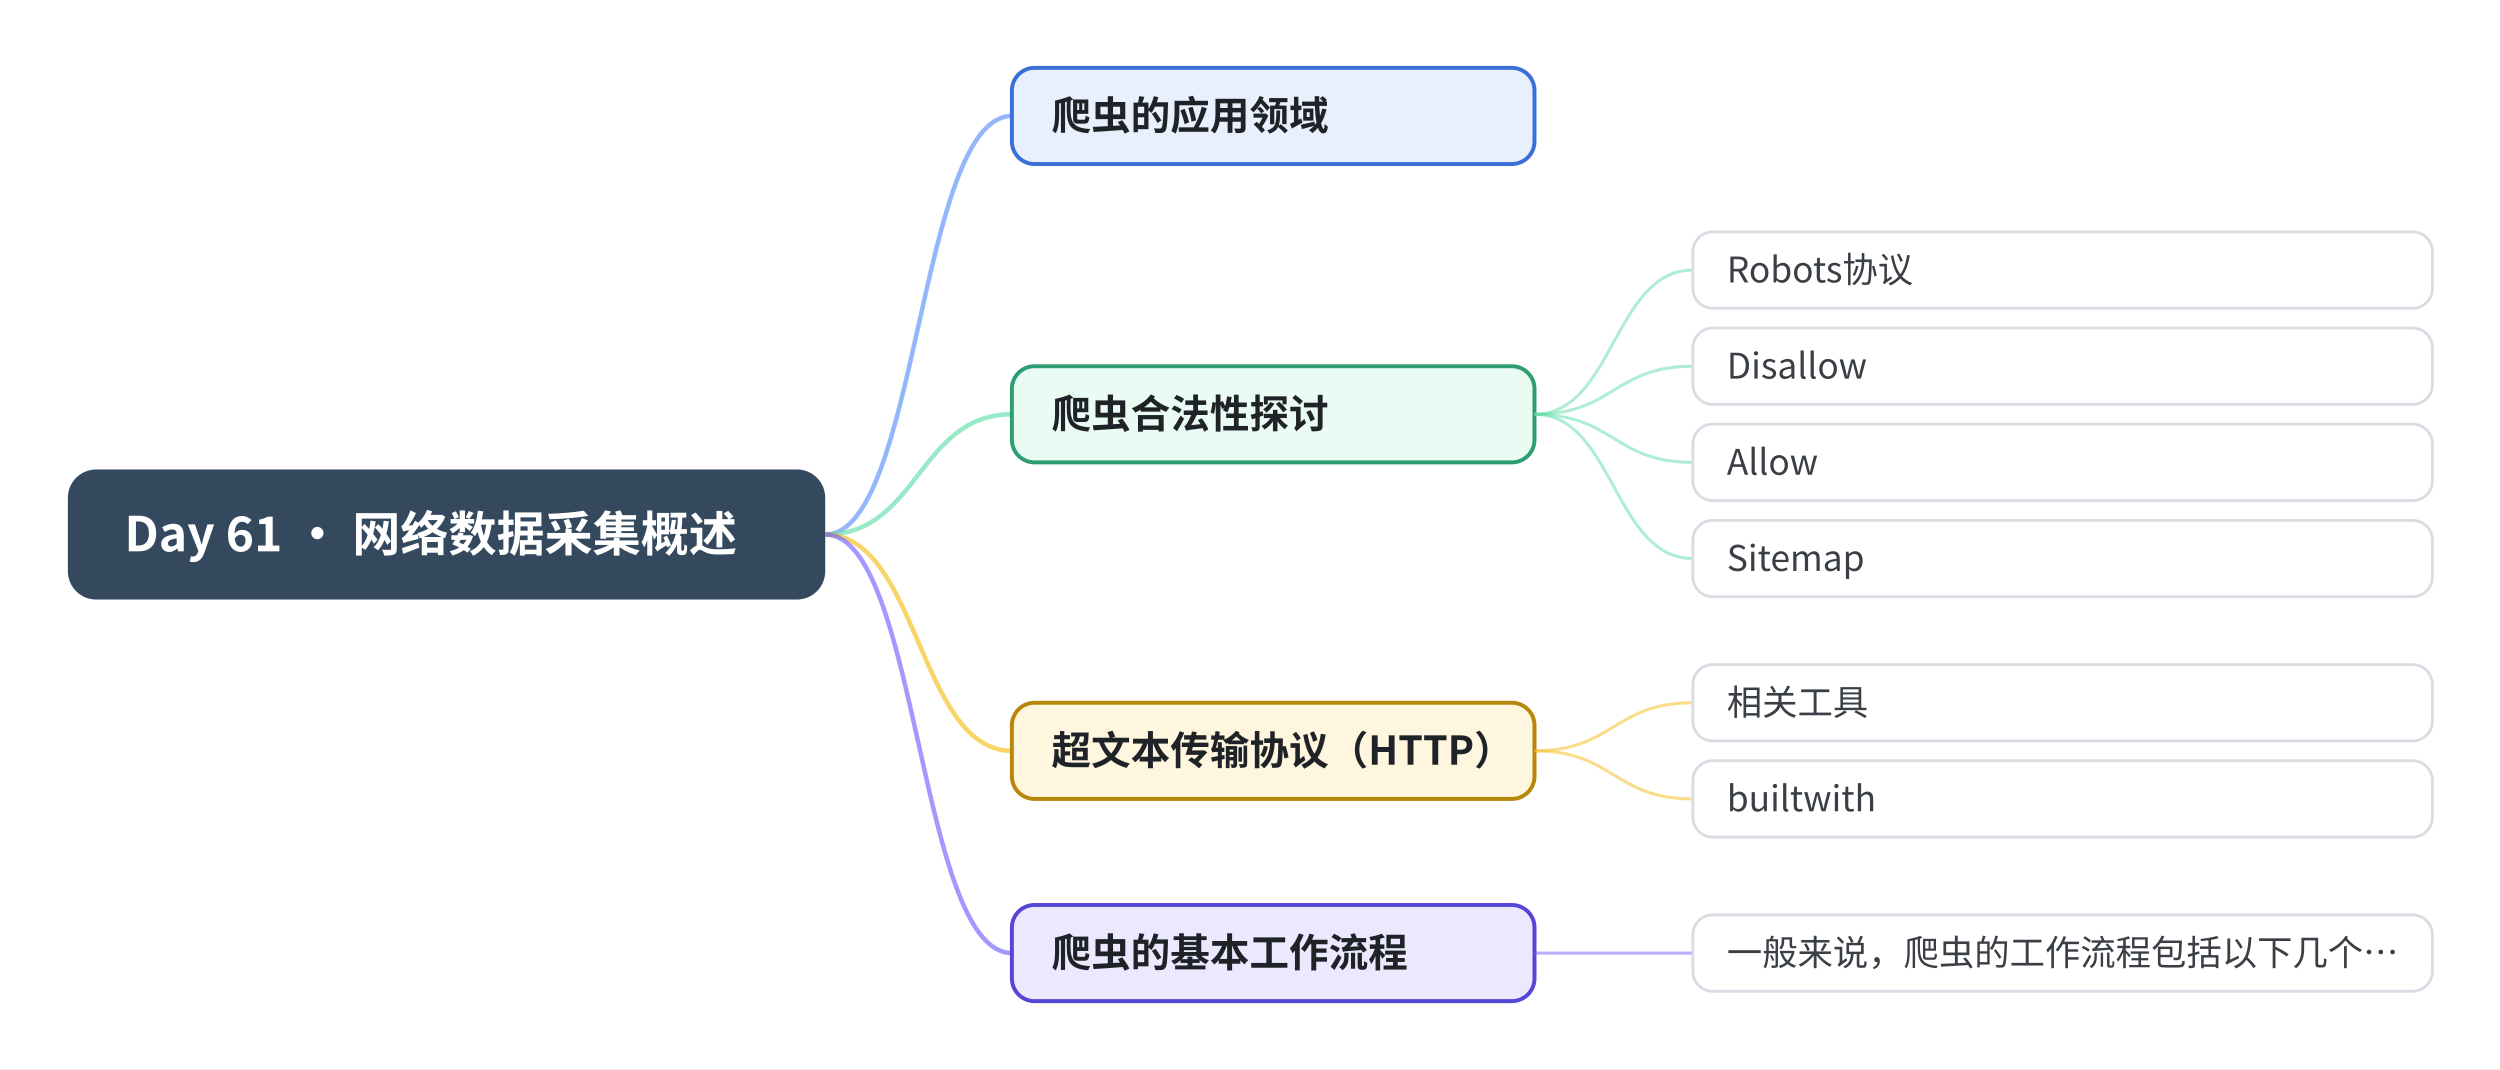
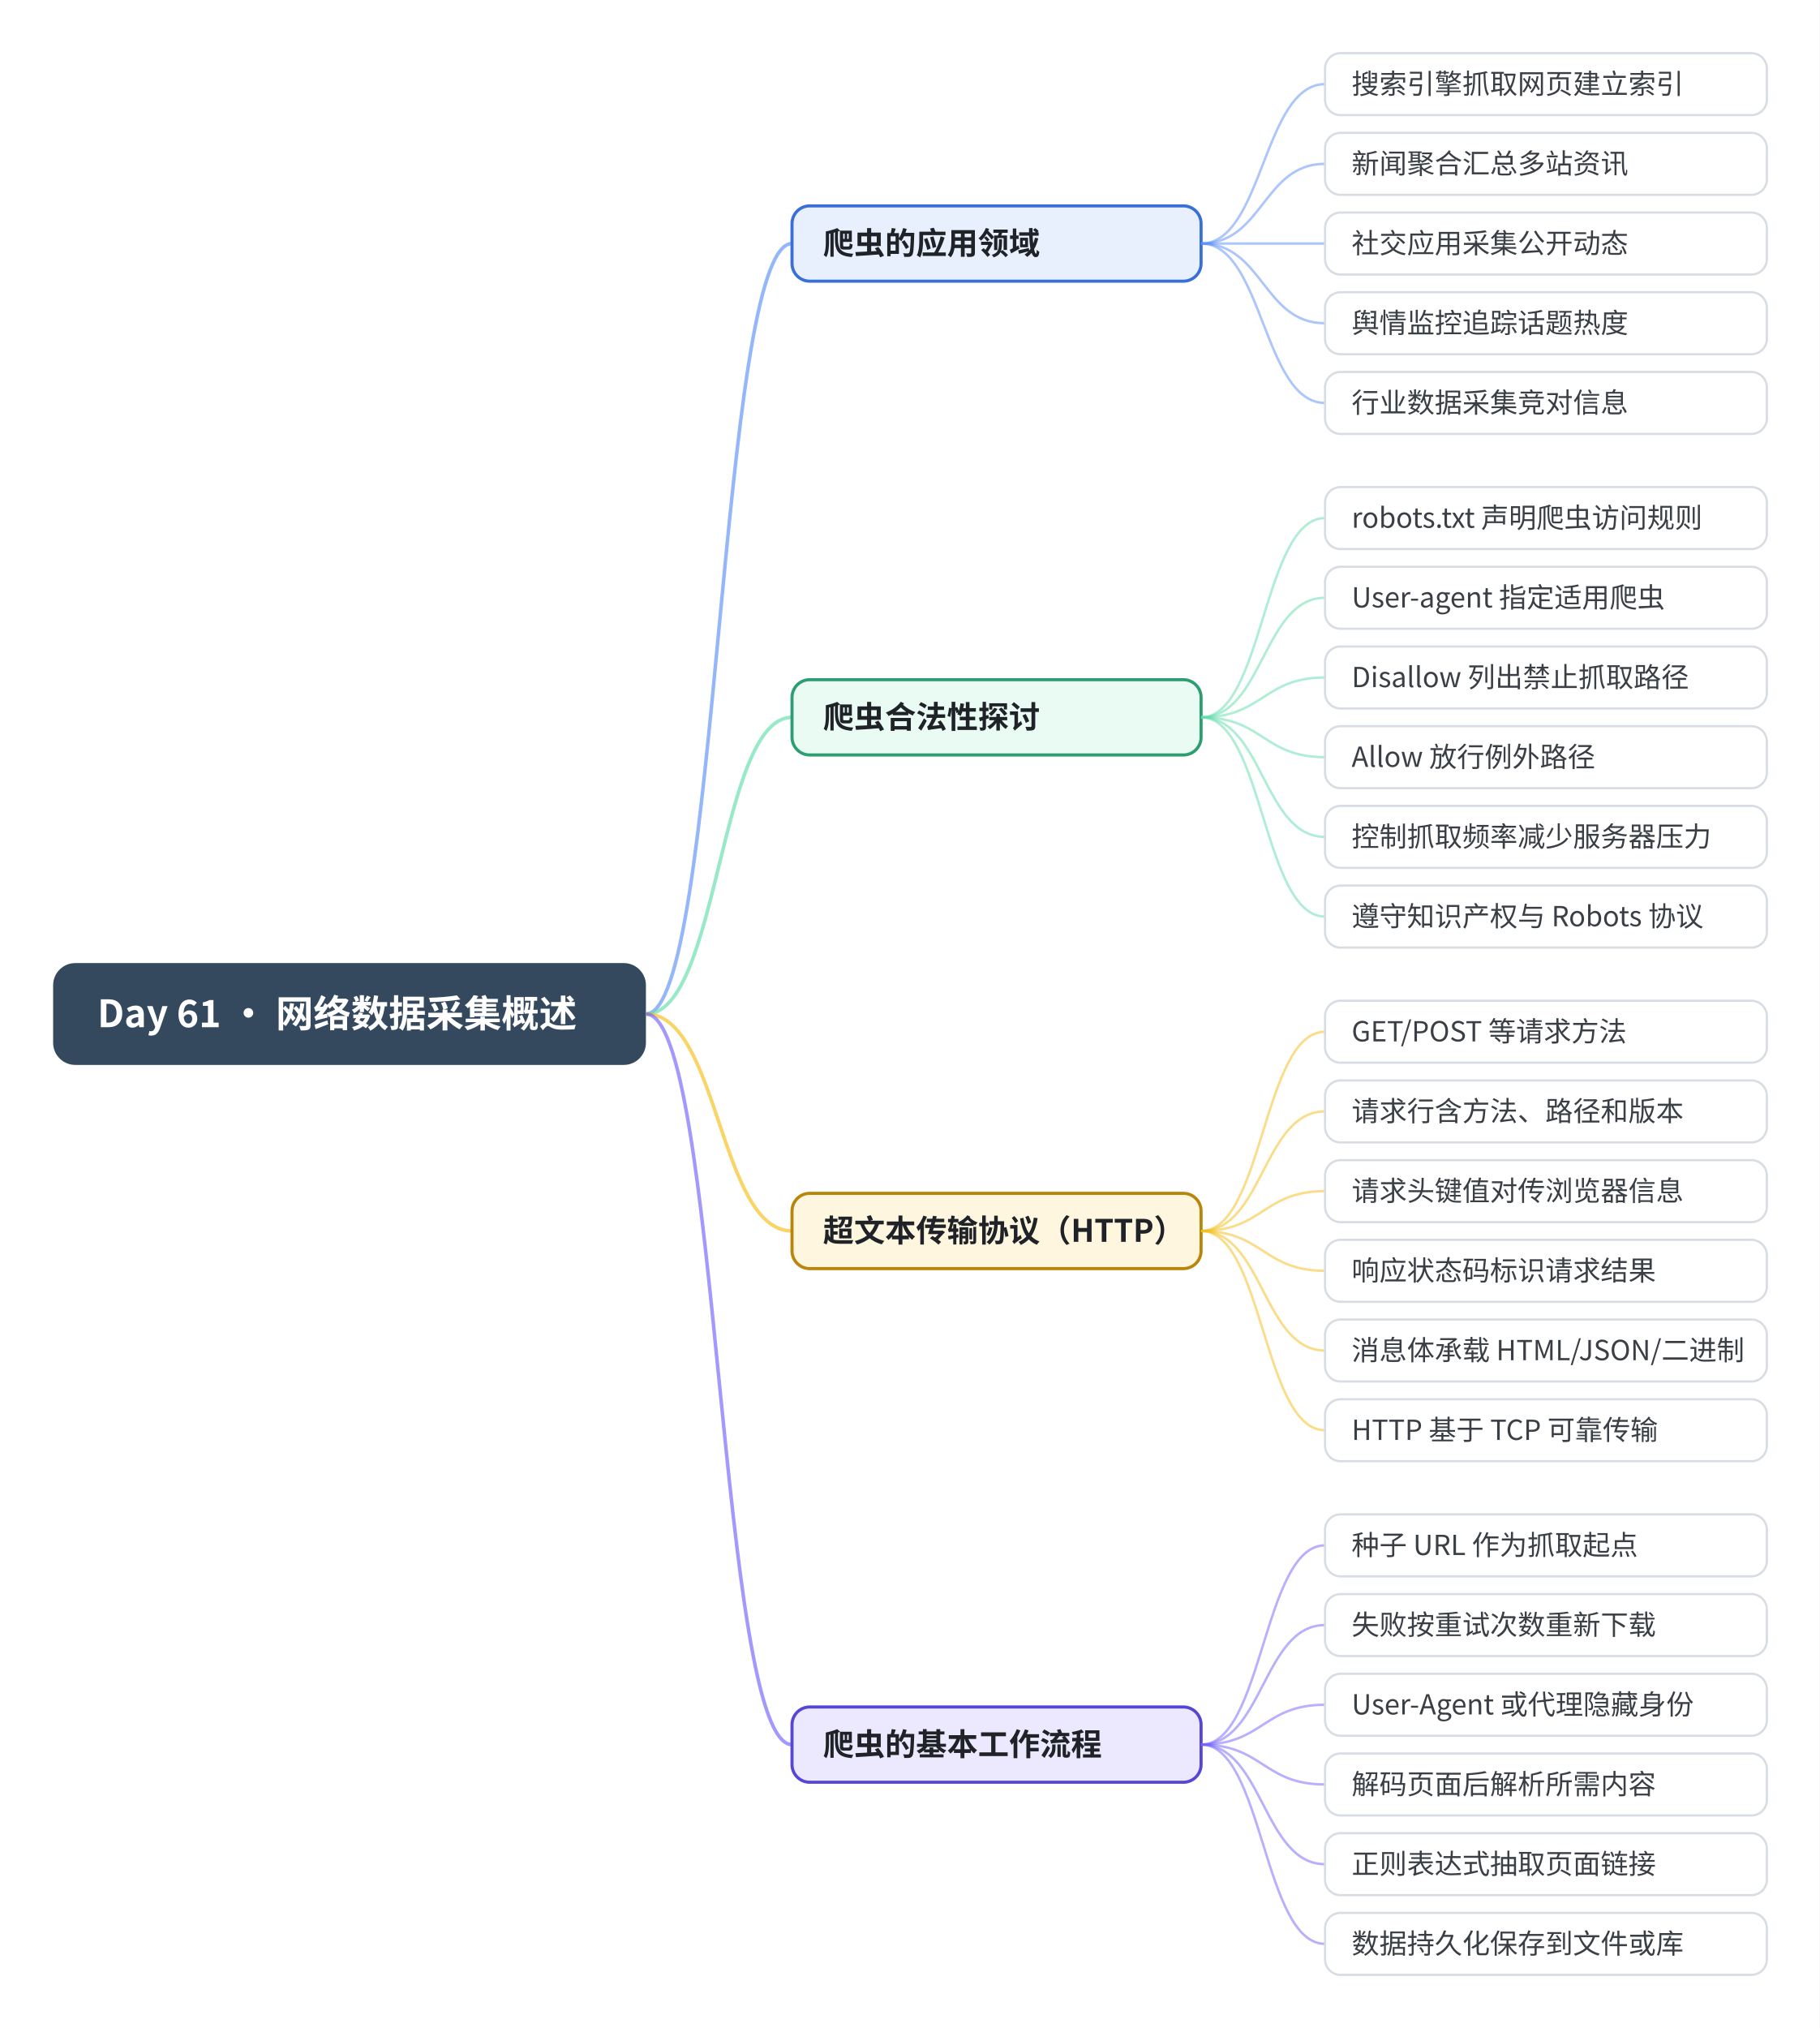
- <svg xmlns="http://www.w3.org/2000/svg" width="884" height="378" viewBox="0 0 884 378" font-family="Microsoft YaHei, PingFang SC, Hiragino Sans GB, Noto Sans CJK SC, sans-serif">
-   <rect width="884" height="378" fill="#ffffff" />
-   <rect x="24.0" y="166.0" width="267.8" height="46" rx="10" fill="#35495E" />
-   <text x="44.0" y="189.0" fill="#ffffff" font-size="17" font-weight="bold" dominant-baseline="middle">Day 61 · 网络数据采集概述</text>
-   <path d="M291.8,189.0 C324.8,189.0 324.8,41.0 357.8,41.0" fill="none" stroke="#5B8FF9" stroke-width="1.6" stroke-opacity="0.65" />
-   <rect x="357.8" y="24.0" width="184.8" height="34" rx="8" fill="#5B8FF9" fill-opacity="0.14" stroke="#3A6FD8" stroke-width="1.4" />
-   <text x="371.8" y="41.0" fill="#1f2328" font-size="14" font-weight="bold" dominant-baseline="middle">爬虫的应用领域</text>
-   <path d="M291.8,189.0 C324.8,189.0 324.8,146.5 357.8,146.5" fill="none" stroke="#61DDAA" stroke-width="1.6" stroke-opacity="0.65" />
-   <rect x="357.8" y="129.5" width="184.8" height="34" rx="8" fill="#61DDAA" fill-opacity="0.14" stroke="#2E9E72" stroke-width="1.4" />
-   <text x="371.8" y="146.5" fill="#1f2328" font-size="14" font-weight="bold" dominant-baseline="middle">爬虫合法性探讨</text>
-   <path d="M542.6,146.5 C570.6,146.5 570.6,95.5 598.6,95.5" fill="none" stroke="#61DDAA" stroke-width="1.1" stroke-opacity="0.5" />
-   <rect x="598.6" y="82.0" width="261.5" height="27" rx="7" fill="#ffffff" stroke="#d8dce3" stroke-width="1" />
-   <text x="610.6" y="95.5" fill="#3a3f45" font-size="12.5" dominant-baseline="middle">Robots协议</text>
-   <path d="M542.6,146.5 C570.6,146.5 570.6,129.5 598.6,129.5" fill="none" stroke="#61DDAA" stroke-width="1.1" stroke-opacity="0.5" />
-   <rect x="598.6" y="116.0" width="261.5" height="27" rx="7" fill="#ffffff" stroke="#d8dce3" stroke-width="1" />
-   <text x="610.6" y="129.5" fill="#3a3f45" font-size="12.5" dominant-baseline="middle">Disallow</text>
-   <path d="M542.6,146.5 C570.6,146.5 570.6,163.5 598.6,163.5" fill="none" stroke="#61DDAA" stroke-width="1.1" stroke-opacity="0.5" />
-   <rect x="598.6" y="150.0" width="261.5" height="27" rx="7" fill="#ffffff" stroke="#d8dce3" stroke-width="1" />
-   <text x="610.6" y="163.5" fill="#3a3f45" font-size="12.5" dominant-baseline="middle">Allow</text>
-   <path d="M542.6,146.5 C570.6,146.5 570.6,197.5 598.6,197.5" fill="none" stroke="#61DDAA" stroke-width="1.1" stroke-opacity="0.5" />
-   <rect x="598.6" y="184.0" width="261.5" height="27" rx="7" fill="#ffffff" stroke="#d8dce3" stroke-width="1" />
-   <text x="610.6" y="197.5" fill="#3a3f45" font-size="12.5" dominant-baseline="middle">Sitemap</text>
-   <path d="M291.8,189.0 C324.8,189.0 324.8,265.5 357.8,265.5" fill="none" stroke="#F6BD16" stroke-width="1.6" stroke-opacity="0.65" />
-   <rect x="357.8" y="248.5" width="184.8" height="34" rx="8" fill="#F6BD16" fill-opacity="0.14" stroke="#B8860B" stroke-width="1.4" />
-   <text x="371.8" y="265.5" fill="#1f2328" font-size="14" font-weight="bold" dominant-baseline="middle">超文本传输协议（HTTP）</text>
-   <path d="M542.6,265.5 C570.6,265.5 570.6,248.5 598.6,248.5" fill="none" stroke="#F6BD16" stroke-width="1.1" stroke-opacity="0.5" />
-   <rect x="598.6" y="235.0" width="261.5" height="27" rx="7" fill="#ffffff" stroke="#d8dce3" stroke-width="1" />
-   <text x="610.6" y="248.5" fill="#3a3f45" font-size="12.5" dominant-baseline="middle">相关工具</text>
-   <path d="M542.6,265.5 C570.6,265.5 570.6,282.5 598.6,282.5" fill="none" stroke="#F6BD16" stroke-width="1.1" stroke-opacity="0.5" />
-   <rect x="598.6" y="269.0" width="261.5" height="27" rx="7" fill="#ffffff" stroke="#d8dce3" stroke-width="1" />
-   <text x="610.6" y="282.5" fill="#3a3f45" font-size="12.5" dominant-baseline="middle">builtwith</text>
-   <path d="M291.8,189.0 C324.8,189.0 324.8,337.0 357.8,337.0" fill="none" stroke="#7262FD" stroke-width="1.6" stroke-opacity="0.65" />
-   <rect x="357.8" y="320.0" width="184.8" height="34" rx="8" fill="#7262FD" fill-opacity="0.14" stroke="#5546D6" stroke-width="1.4" />
-   <text x="371.8" y="337.0" fill="#1f2328" font-size="14" font-weight="bold" dominant-baseline="middle">爬虫的基本工作流程</text>
-   <path d="M542.6,337.0 C570.6,337.0 570.6,337.0 598.6,337.0" fill="none" stroke="#7262FD" stroke-width="1.1" stroke-opacity="0.5" />
-   <rect x="598.6" y="323.5" width="261.5" height="27" rx="7" fill="#ffffff" stroke="#d8dce3" stroke-width="1" />
-   <text x="610.6" y="337.0" fill="#3a3f45" font-size="12.5" dominant-baseline="middle">一般来说，爬虫的工作流程包括以下几个…</text>
+ <svg xmlns="http://www.w3.org/2000/svg" width="822" height="916" viewBox="0 0 822 916" font-family="Microsoft YaHei, PingFang SC, Hiragino Sans GB, Noto Sans CJK SC, sans-serif">
+   <rect width="822" height="916" fill="#ffffff" />
+   <rect x="24.0" y="435.0" width="267.8" height="46" rx="10" fill="#35495E" />
+   <text x="44.0" y="458.0" fill="#ffffff" font-size="17" font-weight="bold" dominant-baseline="middle">Day 61 · 网络数据采集概述</text>
+   <path d="M291.8,458.0 C324.8,458.0 324.8,110.0 357.8,110.0" fill="none" stroke="#5B8FF9" stroke-width="1.6" stroke-opacity="0.65" />
+   <rect x="357.8" y="93.0" width="184.8" height="34" rx="8" fill="#5B8FF9" fill-opacity="0.14" stroke="#3A6FD8" stroke-width="1.4" />
+   <text x="371.8" y="110.0" fill="#1f2328" font-size="14" font-weight="bold" dominant-baseline="middle">爬虫的应用领域</text>
+   <path d="M542.6,110.0 C570.6,110.0 570.6,38.0 598.6,38.0" fill="none" stroke="#5B8FF9" stroke-width="1.1" stroke-opacity="0.5" />
+   <rect x="598.6" y="24.0" width="199.6" height="28" rx="7" fill="#ffffff" stroke="#d8dce3" stroke-width="1" />
+   <text x="610.6" y="38.0" fill="#3a3f45" font-size="12.5" dominant-baseline="middle">搜索引擎抓取网页建立索引</text>
+   <path d="M542.6,110.0 C570.6,110.0 570.6,74.0 598.6,74.0" fill="none" stroke="#5B8FF9" stroke-width="1.1" stroke-opacity="0.5" />
+   <rect x="598.6" y="60.0" width="199.6" height="28" rx="7" fill="#ffffff" stroke="#d8dce3" stroke-width="1" />
+   <text x="610.6" y="74.0" fill="#3a3f45" font-size="12.5" dominant-baseline="middle">新闻聚合汇总多站资讯</text>
+   <path d="M542.6,110.0 C570.6,110.0 570.6,110.0 598.6,110.0" fill="none" stroke="#5B8FF9" stroke-width="1.1" stroke-opacity="0.5" />
+   <rect x="598.6" y="96.0" width="199.6" height="28" rx="7" fill="#ffffff" stroke="#d8dce3" stroke-width="1" />
+   <text x="610.6" y="110.0" fill="#3a3f45" font-size="12.5" dominant-baseline="middle">社交应用采集公开动态</text>
+   <path d="M542.6,110.0 C570.6,110.0 570.6,146.0 598.6,146.0" fill="none" stroke="#5B8FF9" stroke-width="1.1" stroke-opacity="0.5" />
+   <rect x="598.6" y="132.0" width="199.6" height="28" rx="7" fill="#ffffff" stroke="#d8dce3" stroke-width="1" />
+   <text x="610.6" y="146.0" fill="#3a3f45" font-size="12.5" dominant-baseline="middle">舆情监控追踪话题热度</text>
+   <path d="M542.6,110.0 C570.6,110.0 570.6,182.0 598.6,182.0" fill="none" stroke="#5B8FF9" stroke-width="1.1" stroke-opacity="0.5" />
+   <rect x="598.6" y="168.0" width="199.6" height="28" rx="7" fill="#ffffff" stroke="#d8dce3" stroke-width="1" />
+   <text x="610.6" y="182.0" fill="#3a3f45" font-size="12.5" dominant-baseline="middle">行业数据采集竞对信息</text>
+   <path d="M291.8,458.0 C324.8,458.0 324.8,324.0 357.8,324.0" fill="none" stroke="#61DDAA" stroke-width="1.6" stroke-opacity="0.65" />
+   <rect x="357.8" y="307.0" width="184.8" height="34" rx="8" fill="#61DDAA" fill-opacity="0.14" stroke="#2E9E72" stroke-width="1.4" />
+   <text x="371.8" y="324.0" fill="#1f2328" font-size="14" font-weight="bold" dominant-baseline="middle">爬虫合法性探讨</text>
+   <path d="M542.6,324.0 C570.6,324.0 570.6,234.0 598.6,234.0" fill="none" stroke="#61DDAA" stroke-width="1.1" stroke-opacity="0.5" />
+   <rect x="598.6" y="220.0" width="199.6" height="28" rx="7" fill="#ffffff" stroke="#d8dce3" stroke-width="1" />
+   <text x="610.6" y="234.0" fill="#3a3f45" font-size="12.5" dominant-baseline="middle">robots.txt 声明爬虫访问规则</text>
+   <path d="M542.6,324.0 C570.6,324.0 570.6,270.0 598.6,270.0" fill="none" stroke="#61DDAA" stroke-width="1.1" stroke-opacity="0.5" />
+   <rect x="598.6" y="256.0" width="199.6" height="28" rx="7" fill="#ffffff" stroke="#d8dce3" stroke-width="1" />
+   <text x="610.6" y="270.0" fill="#3a3f45" font-size="12.5" dominant-baseline="middle">User-agent 指定适用爬虫</text>
+   <path d="M542.6,324.0 C570.6,324.0 570.6,306.0 598.6,306.0" fill="none" stroke="#61DDAA" stroke-width="1.1" stroke-opacity="0.5" />
+   <rect x="598.6" y="292.0" width="199.6" height="28" rx="7" fill="#ffffff" stroke="#d8dce3" stroke-width="1" />
+   <text x="610.6" y="306.0" fill="#3a3f45" font-size="12.5" dominant-baseline="middle">Disallow 列出禁止抓取路径</text>
+   <path d="M542.6,324.0 C570.6,324.0 570.6,342.0 598.6,342.0" fill="none" stroke="#61DDAA" stroke-width="1.1" stroke-opacity="0.5" />
+   <rect x="598.6" y="328.0" width="199.6" height="28" rx="7" fill="#ffffff" stroke="#d8dce3" stroke-width="1" />
+   <text x="610.6" y="342.0" fill="#3a3f45" font-size="12.5" dominant-baseline="middle">Allow 放行例外路径</text>
+   <path d="M542.6,324.0 C570.6,324.0 570.6,378.0 598.6,378.0" fill="none" stroke="#61DDAA" stroke-width="1.1" stroke-opacity="0.5" />
+   <rect x="598.6" y="364.0" width="199.6" height="28" rx="7" fill="#ffffff" stroke="#d8dce3" stroke-width="1" />
+   <text x="610.6" y="378.0" fill="#3a3f45" font-size="12.5" dominant-baseline="middle">控制抓取频率减少服务器压力</text>
+   <path d="M542.6,324.0 C570.6,324.0 570.6,414.0 598.6,414.0" fill="none" stroke="#61DDAA" stroke-width="1.1" stroke-opacity="0.5" />
+   <rect x="598.6" y="400.0" width="199.6" height="28" rx="7" fill="#ffffff" stroke="#d8dce3" stroke-width="1" />
+   <text x="610.6" y="414.0" fill="#3a3f45" font-size="12.5" dominant-baseline="middle">遵守知识产权与 Robots 协议</text>
+   <path d="M291.8,458.0 C324.8,458.0 324.8,556.0 357.8,556.0" fill="none" stroke="#F6BD16" stroke-width="1.6" stroke-opacity="0.65" />
+   <rect x="357.8" y="539.0" width="184.8" height="34" rx="8" fill="#F6BD16" fill-opacity="0.14" stroke="#B8860B" stroke-width="1.4" />
+   <text x="371.8" y="556.0" fill="#1f2328" font-size="14" font-weight="bold" dominant-baseline="middle">超文本传输协议（HTTP）</text>
+   <path d="M542.6,556.0 C570.6,556.0 570.6,466.0 598.6,466.0" fill="none" stroke="#F6BD16" stroke-width="1.1" stroke-opacity="0.5" />
+   <rect x="598.6" y="452.0" width="199.6" height="28" rx="7" fill="#ffffff" stroke="#d8dce3" stroke-width="1" />
+   <text x="610.6" y="466.0" fill="#3a3f45" font-size="12.5" dominant-baseline="middle">GET/POST 等请求方法</text>
+   <path d="M542.6,556.0 C570.6,556.0 570.6,502.0 598.6,502.0" fill="none" stroke="#F6BD16" stroke-width="1.1" stroke-opacity="0.5" />
+   <rect x="598.6" y="488.0" width="199.6" height="28" rx="7" fill="#ffffff" stroke="#d8dce3" stroke-width="1" />
+   <text x="610.6" y="502.0" fill="#3a3f45" font-size="12.5" dominant-baseline="middle">请求行含方法、路径和版本</text>
+   <path d="M542.6,556.0 C570.6,556.0 570.6,538.0 598.6,538.0" fill="none" stroke="#F6BD16" stroke-width="1.1" stroke-opacity="0.5" />
+   <rect x="598.6" y="524.0" width="199.6" height="28" rx="7" fill="#ffffff" stroke="#d8dce3" stroke-width="1" />
+   <text x="610.6" y="538.0" fill="#3a3f45" font-size="12.5" dominant-baseline="middle">请求头键值对传浏览器信息</text>
+   <path d="M542.6,556.0 C570.6,556.0 570.6,574.0 598.6,574.0" fill="none" stroke="#F6BD16" stroke-width="1.1" stroke-opacity="0.5" />
+   <rect x="598.6" y="560.0" width="199.6" height="28" rx="7" fill="#ffffff" stroke="#d8dce3" stroke-width="1" />
+   <text x="610.6" y="574.0" fill="#3a3f45" font-size="12.5" dominant-baseline="middle">响应状态码标识请求结果</text>
+   <path d="M542.6,556.0 C570.6,556.0 570.6,610.0 598.6,610.0" fill="none" stroke="#F6BD16" stroke-width="1.1" stroke-opacity="0.5" />
+   <rect x="598.6" y="596.0" width="199.6" height="28" rx="7" fill="#ffffff" stroke="#d8dce3" stroke-width="1" />
+   <text x="610.6" y="610.0" fill="#3a3f45" font-size="12.5" dominant-baseline="middle">消息体承载 HTML/JSON/二进制</text>
+   <path d="M542.6,556.0 C570.6,556.0 570.6,646.0 598.6,646.0" fill="none" stroke="#F6BD16" stroke-width="1.1" stroke-opacity="0.5" />
+   <rect x="598.6" y="632.0" width="199.6" height="28" rx="7" fill="#ffffff" stroke="#d8dce3" stroke-width="1" />
+   <text x="610.6" y="646.0" fill="#3a3f45" font-size="12.5" dominant-baseline="middle">HTTP 基于 TCP 可靠传输</text>
+   <path d="M291.8,458.0 C324.8,458.0 324.8,788.0 357.8,788.0" fill="none" stroke="#7262FD" stroke-width="1.6" stroke-opacity="0.65" />
+   <rect x="357.8" y="771.0" width="184.8" height="34" rx="8" fill="#7262FD" fill-opacity="0.14" stroke="#5546D6" stroke-width="1.4" />
+   <text x="371.8" y="788.0" fill="#1f2328" font-size="14" font-weight="bold" dominant-baseline="middle">爬虫的基本工作流程</text>
+   <path d="M542.6,788.0 C570.6,788.0 570.6,698.0 598.6,698.0" fill="none" stroke="#7262FD" stroke-width="1.1" stroke-opacity="0.5" />
+   <rect x="598.6" y="684.0" width="199.6" height="28" rx="7" fill="#ffffff" stroke="#d8dce3" stroke-width="1" />
+   <text x="610.6" y="698.0" fill="#3a3f45" font-size="12.5" dominant-baseline="middle">种子 URL 作为抓取起点</text>
+   <path d="M542.6,788.0 C570.6,788.0 570.6,734.0 598.6,734.0" fill="none" stroke="#7262FD" stroke-width="1.1" stroke-opacity="0.5" />
+   <rect x="598.6" y="720.0" width="199.6" height="28" rx="7" fill="#ffffff" stroke="#d8dce3" stroke-width="1" />
+   <text x="610.6" y="734.0" fill="#3a3f45" font-size="12.5" dominant-baseline="middle">失败按重试次数重新下载</text>
+   <path d="M542.6,788.0 C570.6,788.0 570.6,770.0 598.6,770.0" fill="none" stroke="#7262FD" stroke-width="1.1" stroke-opacity="0.5" />
+   <rect x="598.6" y="756.0" width="199.6" height="28" rx="7" fill="#ffffff" stroke="#d8dce3" stroke-width="1" />
+   <text x="610.6" y="770.0" fill="#3a3f45" font-size="12.5" dominant-baseline="middle">User-Agent 或代理隐藏身份</text>
+   <path d="M542.6,788.0 C570.6,788.0 570.6,806.0 598.6,806.0" fill="none" stroke="#7262FD" stroke-width="1.1" stroke-opacity="0.5" />
+   <rect x="598.6" y="792.0" width="199.6" height="28" rx="7" fill="#ffffff" stroke="#d8dce3" stroke-width="1" />
+   <text x="610.6" y="806.0" fill="#3a3f45" font-size="12.5" dominant-baseline="middle">解码页面后解析所需内容</text>
+   <path d="M542.6,788.0 C570.6,788.0 570.6,842.0 598.6,842.0" fill="none" stroke="#7262FD" stroke-width="1.1" stroke-opacity="0.5" />
+   <rect x="598.6" y="828.0" width="199.6" height="28" rx="7" fill="#ffffff" stroke="#d8dce3" stroke-width="1" />
+   <text x="610.6" y="842.0" fill="#3a3f45" font-size="12.5" dominant-baseline="middle">正则表达式抽取页面链接</text>
+   <path d="M542.6,788.0 C570.6,788.0 570.6,878.0 598.6,878.0" fill="none" stroke="#7262FD" stroke-width="1.1" stroke-opacity="0.5" />
+   <rect x="598.6" y="864.0" width="199.6" height="28" rx="7" fill="#ffffff" stroke="#d8dce3" stroke-width="1" />
+   <text x="610.6" y="878.0" fill="#3a3f45" font-size="12.5" dominant-baseline="middle">数据持久化保存到文件或库</text>
</svg>
